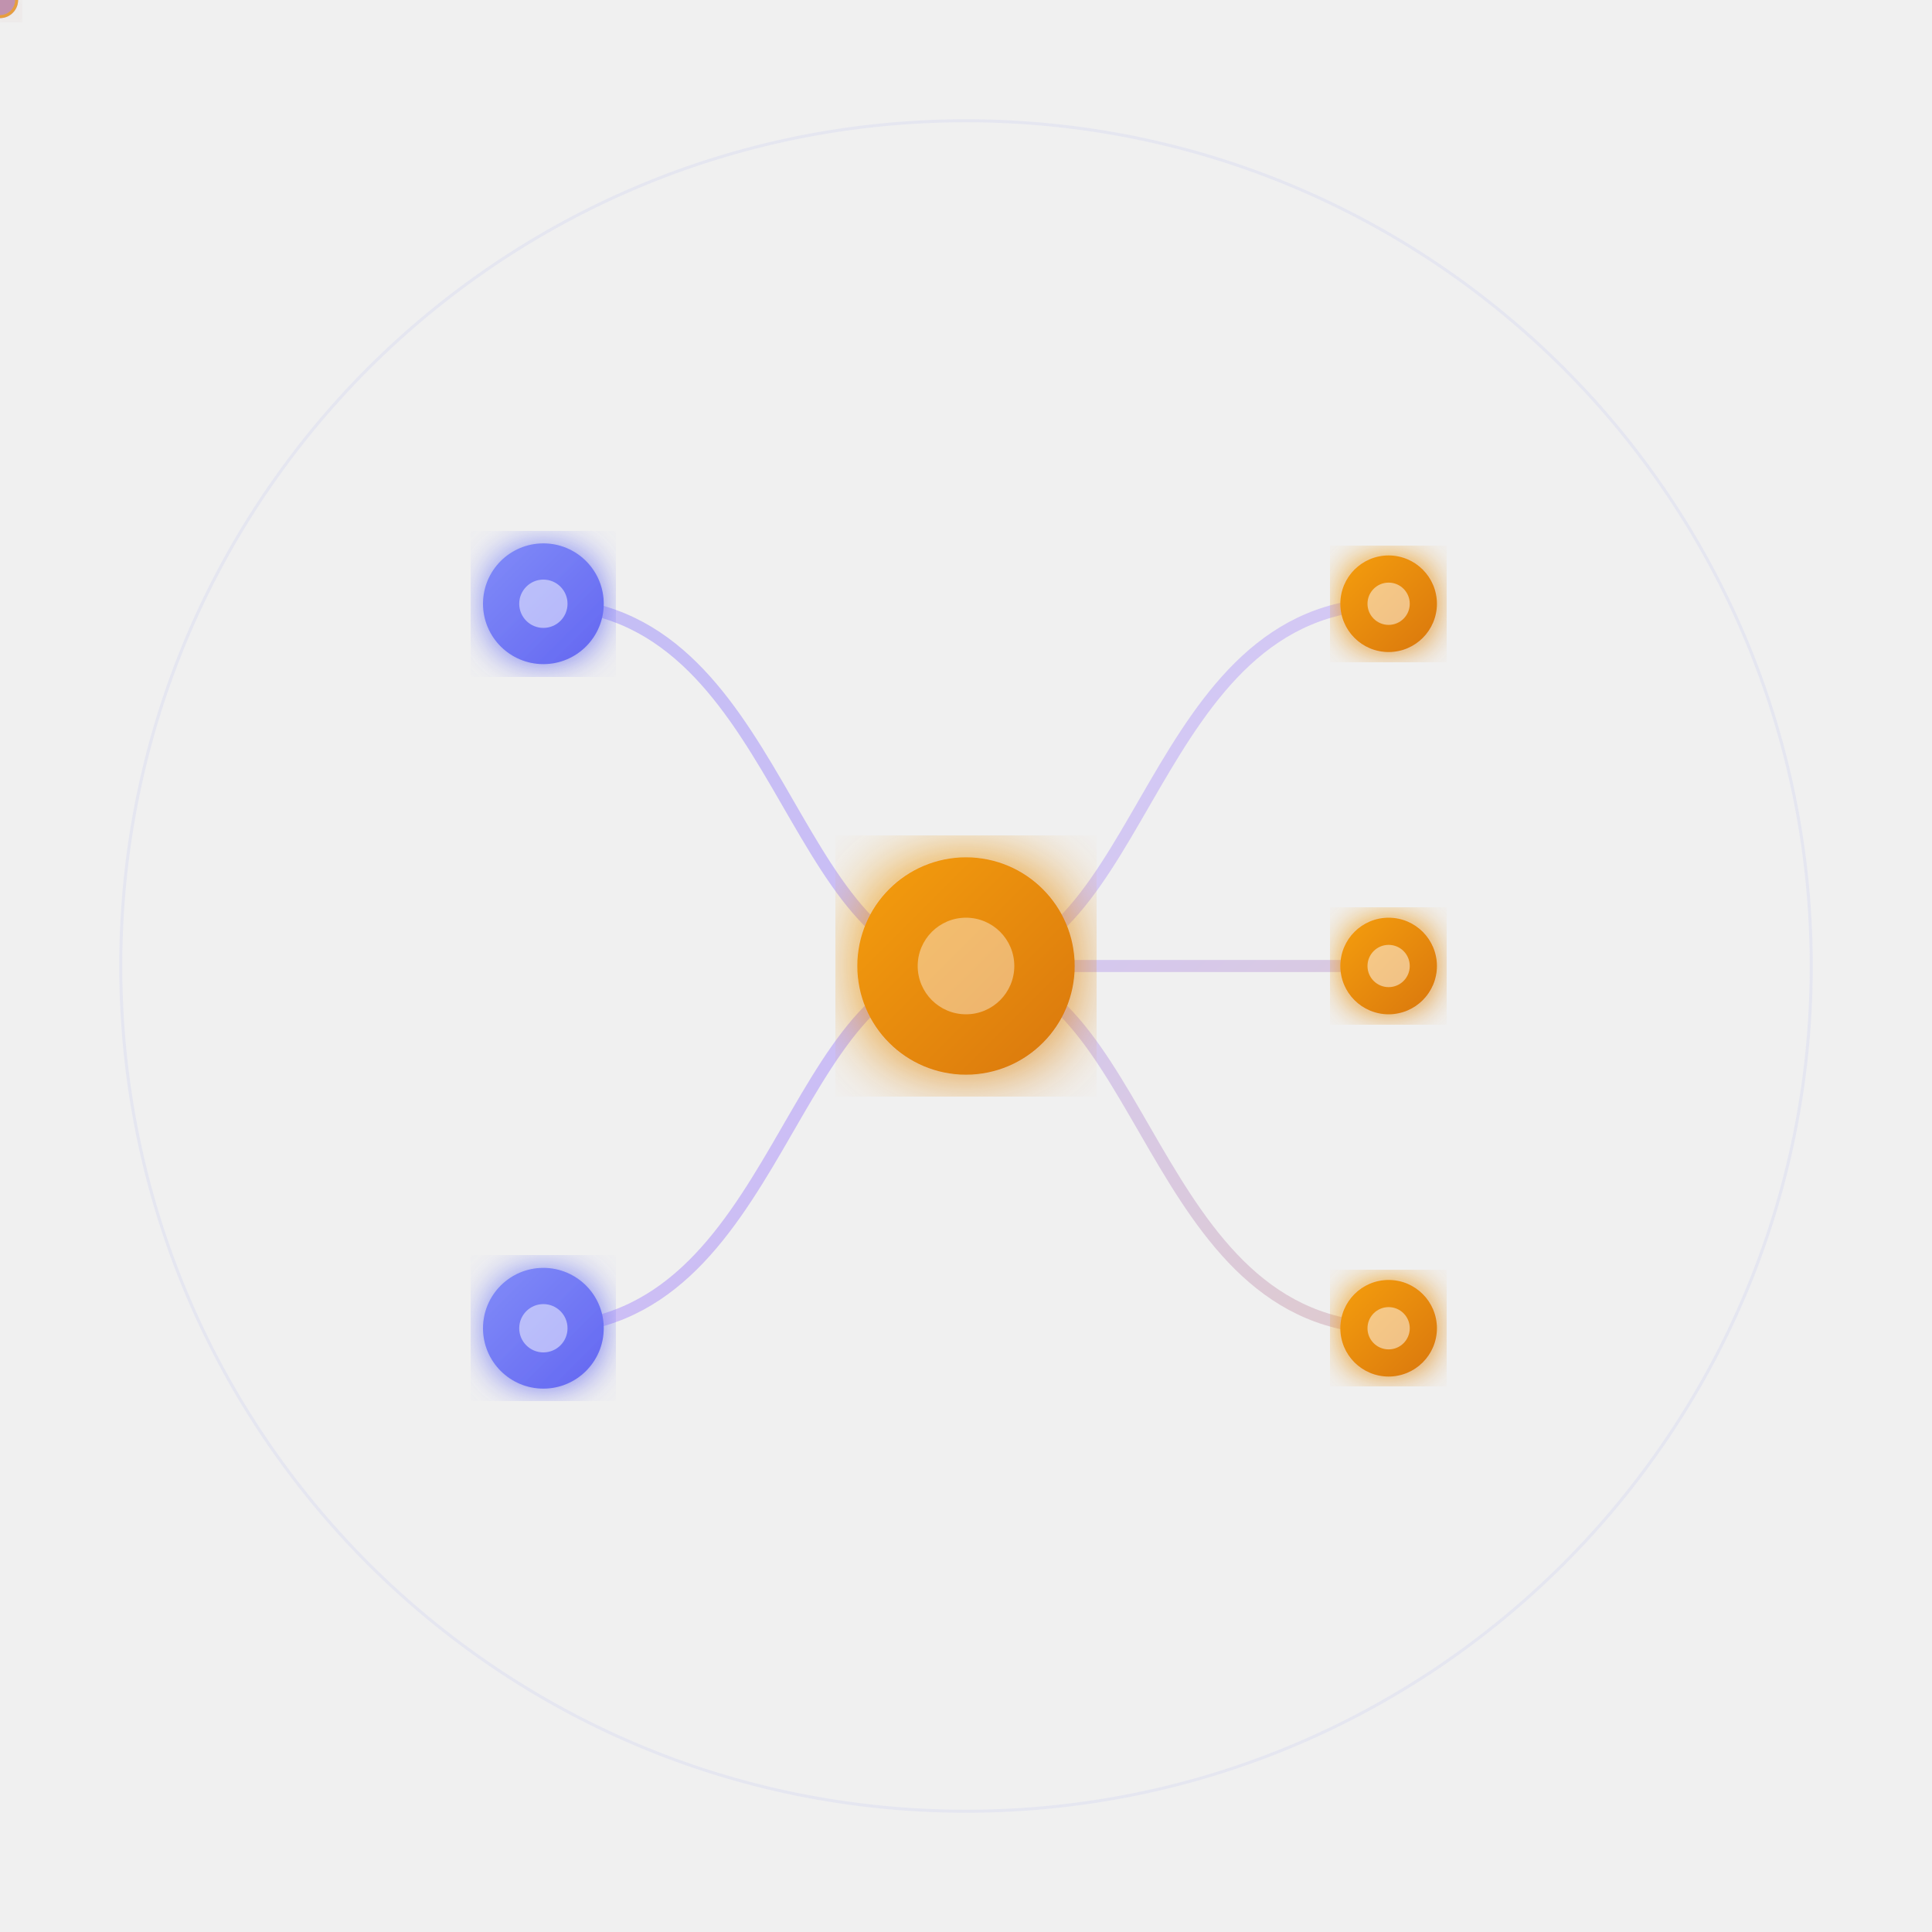
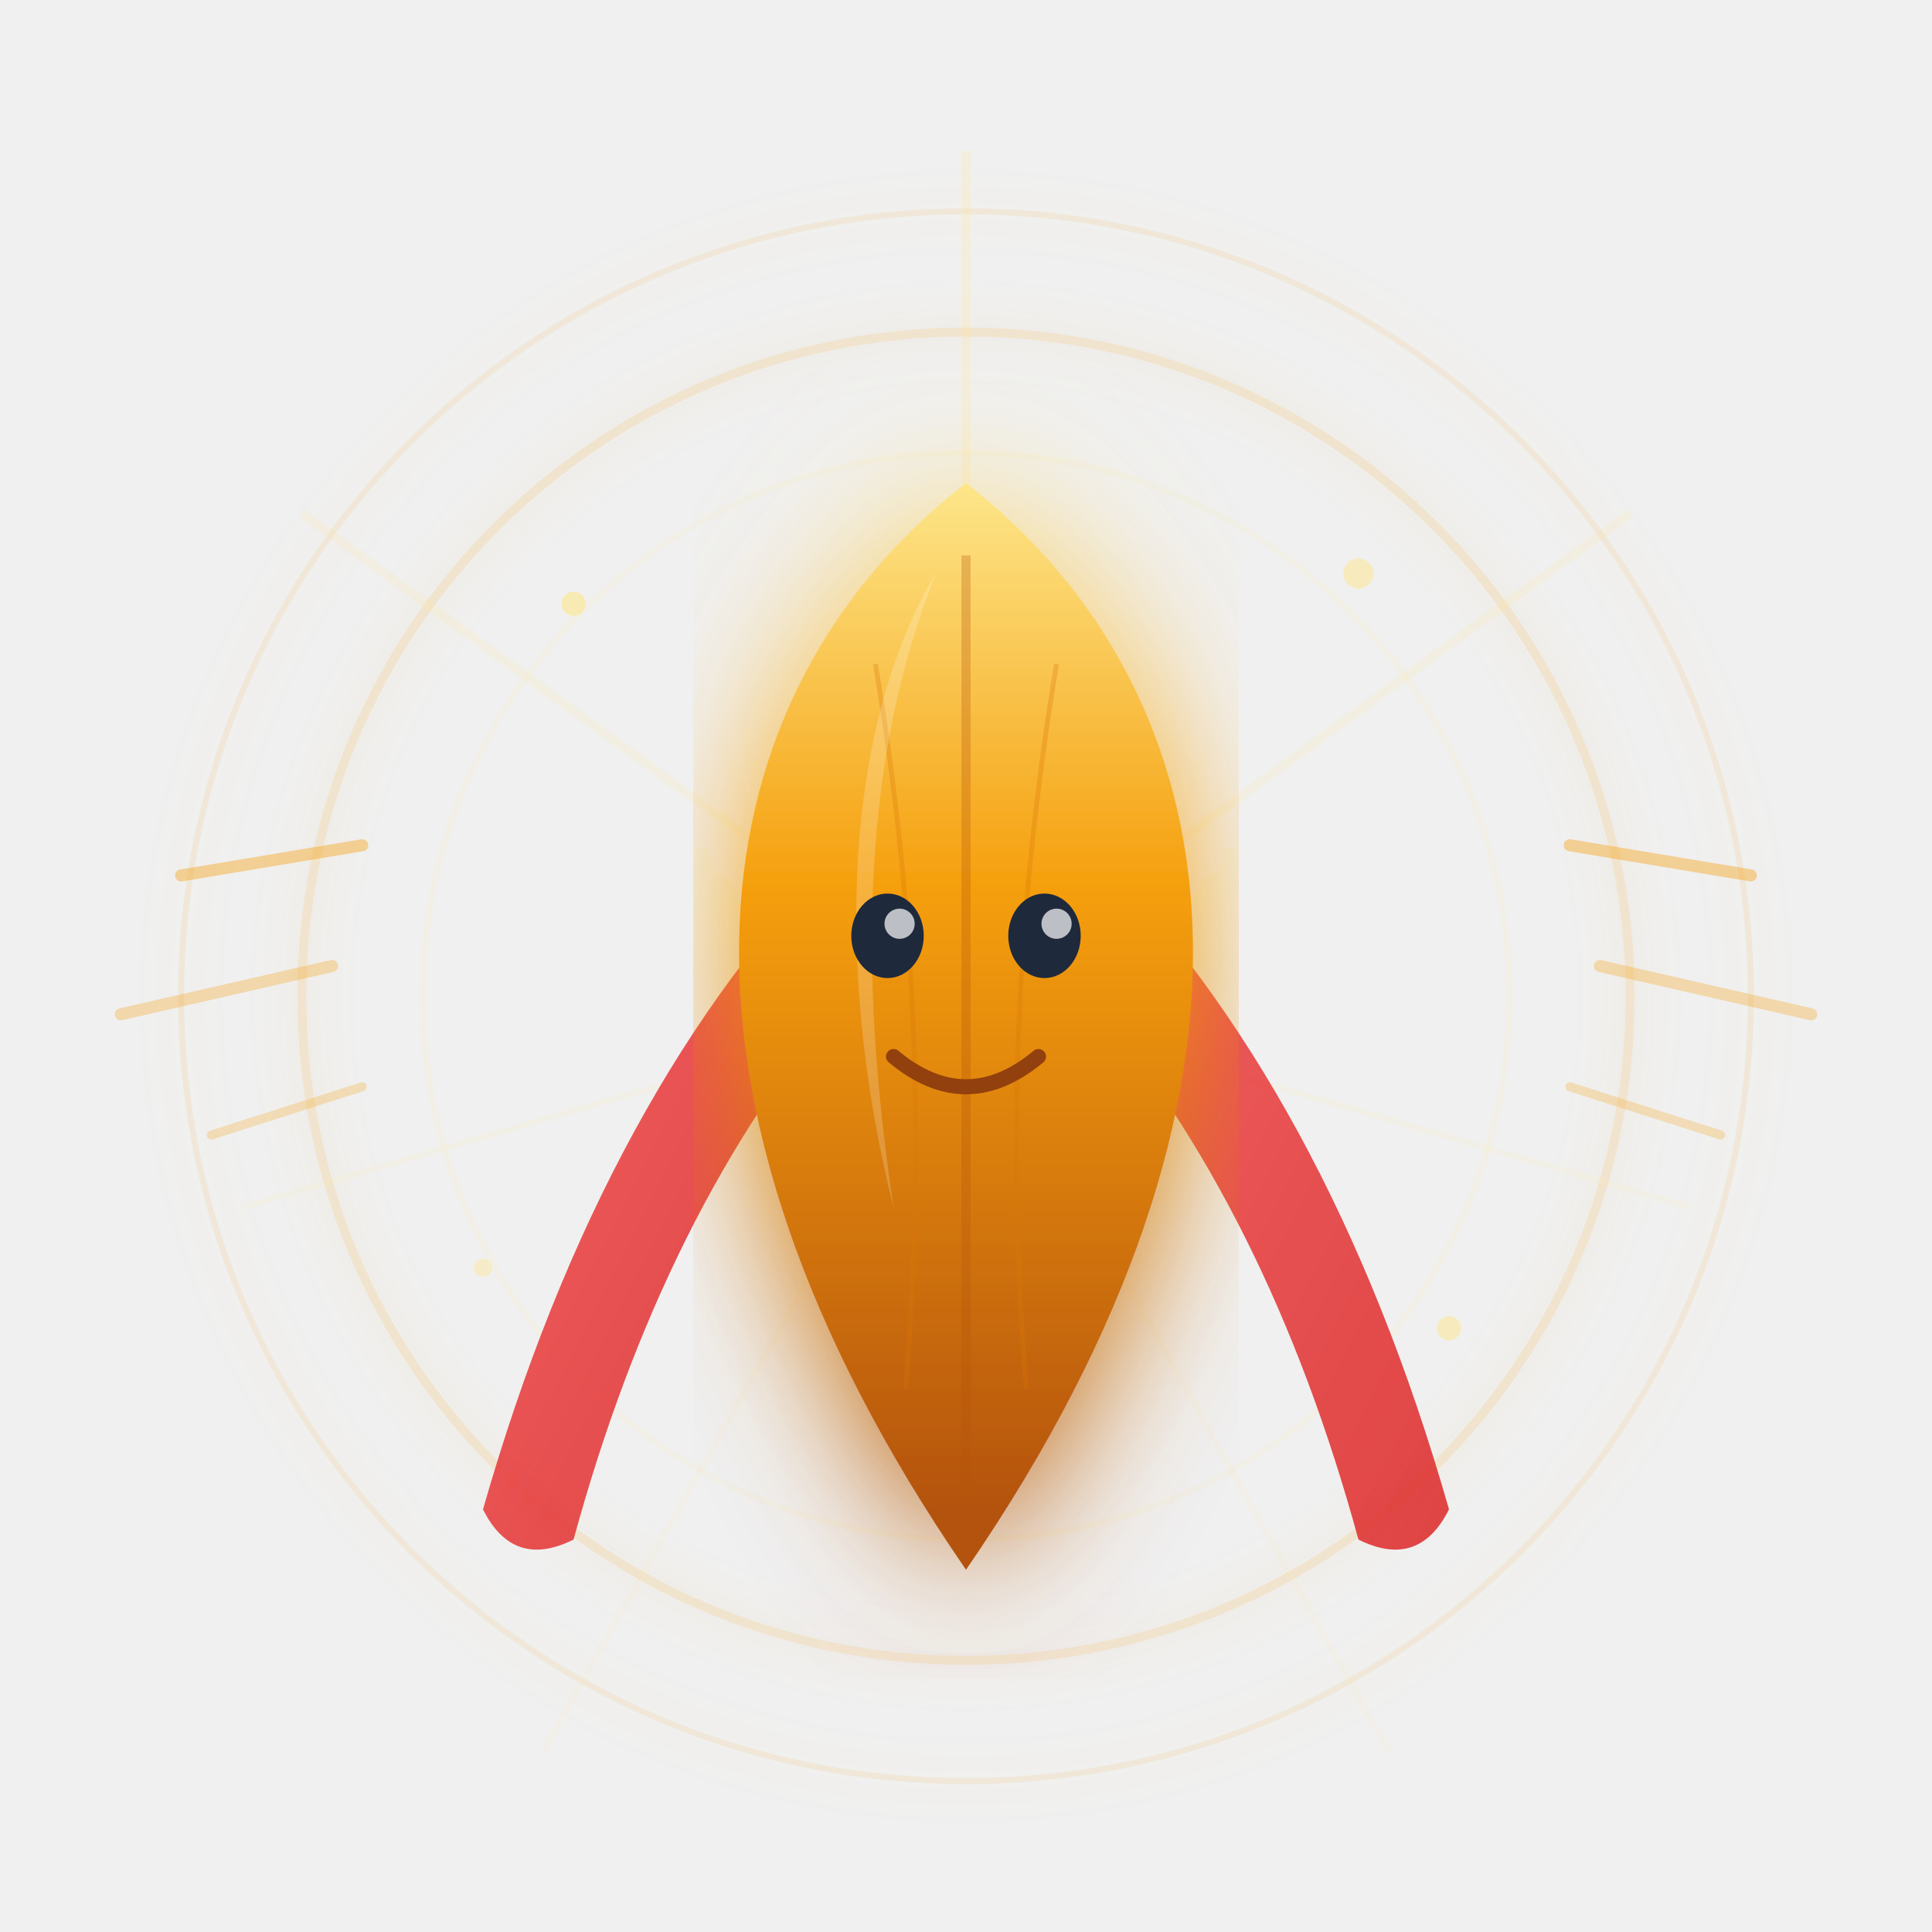
<svg xmlns="http://www.w3.org/2000/svg" width="320" height="320" viewBox="0 0 320 320" fill="none">
  <defs>
-     <linearGradient id="edgeGrad" x1="0" y1="0" x2="320" y2="320" gradientUnits="userSpaceOnUse">
-       <stop offset="0%" stop-color="#818CF8" />
-       <stop offset="50%" stop-color="#A78BFA" />
-       <stop offset="100%" stop-color="#F59E0B" />
+     <linearGradient id="kernelGradB" x1="160" y1="80" x2="160" y2="250" gradientUnits="userSpaceOnUse">
+       <stop offset="0%" stop-color="#FDE68A" />
+       <stop offset="40%" stop-color="#F59E0B" />
+       <stop offset="100%" stop-color="#B45309" />
    </linearGradient>
-     <linearGradient id="nodeGradA" x1="0" y1="0" x2="1" y2="1">
-       <stop offset="0%" stop-color="#818CF8" />
-       <stop offset="100%" stop-color="#6366F1" />
+     <linearGradient id="capeGradB" x1="0" y1="0" x2="1" y2="1">
+       <stop offset="0%" stop-color="#EF4444" />
+       <stop offset="100%" stop-color="#DC2626" />
    </linearGradient>
-     <linearGradient id="nodeGradB" x1="0" y1="0" x2="1" y2="1">
-       <stop offset="0%" stop-color="#F59E0B" />
-       <stop offset="100%" stop-color="#D97706" />
-     </linearGradient>
-     <filter id="glow">
-       <feGaussianBlur stdDeviation="6" result="blur" />
+     <filter id="powerGlow">
+       <feGaussianBlur stdDeviation="12" result="blur" />
      <feMerge>
        <feMergeNode in="blur" />
        <feMergeNode in="SourceGraphic" />
      </feMerge>
    </filter>
-     <filter id="softGlow">
-       <feGaussianBlur stdDeviation="3" result="blur" />
+     <filter id="ringGlow">
+       <feGaussianBlur stdDeviation="4" result="blur" />
      <feMerge>
        <feMergeNode in="blur" />
        <feMergeNode in="SourceGraphic" />
      </feMerge>
    </filter>
  </defs>
-   <path d="M 90 100 C 130 100, 130 160, 160 160" stroke="url(#edgeGrad)" stroke-width="2" fill="none" opacity="0.5" />
-   <path d="M 90 220 C 130 220, 130 160, 160 160" stroke="url(#edgeGrad)" stroke-width="2" fill="none" opacity="0.5" />
-   <path d="M 160 160 C 190 160, 190 100, 230 100" stroke="url(#edgeGrad)" stroke-width="2" fill="none" opacity="0.4" />
-   <path d="M 160 160 C 190 160, 190 220, 230 220" stroke="url(#edgeGrad)" stroke-width="2" fill="none" opacity="0.4" />
-   <path d="M 160 160 L 230 160" stroke="url(#edgeGrad)" stroke-width="2" fill="none" opacity="0.4" />
-   <circle r="3" fill="#A78BFA" opacity="0.8" filter="url(#softGlow)">
-     <animateMotion dur="2.5s" repeatCount="indefinite" path="M 90 100 C 130 100, 130 160, 160 160" />
+   <circle cx="160" cy="165" r="130" stroke="#F59E0B" stroke-width="1" fill="none" opacity="0.1" filter="url(#ringGlow)" />
+   <circle cx="160" cy="165" r="110" stroke="#F59E0B" stroke-width="1.5" fill="none" opacity="0.15" filter="url(#ringGlow)" />
+   <circle cx="160" cy="165" r="90" stroke="#FDE68A" stroke-width="1" fill="none" opacity="0.1" />
+   <line x1="160" y1="165" x2="160" y2="25" stroke="#FDE68A" stroke-width="1.5" opacity="0.2" />
+   <line x1="160" y1="165" x2="50" y2="85" stroke="#FDE68A" stroke-width="1.5" opacity="0.15" />
+   <line x1="160" y1="165" x2="270" y2="85" stroke="#FDE68A" stroke-width="1.5" opacity="0.15" />
+   <line x1="160" y1="165" x2="40" y2="200" stroke="#FDE68A" stroke-width="1" opacity="0.1" />
+   <line x1="160" y1="165" x2="280" y2="200" stroke="#FDE68A" stroke-width="1" opacity="0.1" />
+   <line x1="160" y1="165" x2="90" y2="290" stroke="#FDE68A" stroke-width="1" opacity="0.08" />
+   <line x1="160" y1="165" x2="230" y2="290" stroke="#FDE68A" stroke-width="1" opacity="0.08" />
+   <path d="M 140 140 Q 100 180, 80 250 Q 85 260, 95 255 Q 110 200, 140 165 Z" fill="url(#capeGradB)" opacity="0.85" />
+   <path d="M 180 140 Q 220 180, 240 250 Q 235 260, 225 255 Q 210 200, 180 165 Z" fill="url(#capeGradB)" opacity="0.85" />
+   <path d="M 160 80 C 205 115, 215 180, 160 260 C 105 180, 115 115, 160 80 Z" fill="url(#kernelGradB)" filter="url(#powerGlow)" />
+   <line x1="160" y1="92" x2="160" y2="248" stroke="#B45309" stroke-width="1.5" opacity="0.3" />
+   <path d="M 145 110 Q 155 170, 150 230" stroke="#D97706" stroke-width="0.8" fill="none" opacity="0.3" />
+   <path d="M 175 110 Q 165 170, 170 230" stroke="#D97706" stroke-width="0.8" fill="none" opacity="0.3" />
+   <path d="M 155 95 C 140 120, 138 160, 148 200 C 142 160, 143 125, 155 95 Z" fill="white" opacity="0.2" />
+   <ellipse cx="147" cy="155" rx="6" ry="7" fill="#1E293B" />
+   <ellipse cx="173" cy="155" rx="6" ry="7" fill="#1E293B" />
+   <circle cx="149" cy="153" r="2.5" fill="white" opacity="0.7" />
+   <circle cx="175" cy="153" r="2.5" fill="white" opacity="0.7" />
+   <path d="M 148 175 Q 160 185, 172 175" stroke="#92400E" stroke-width="2.5" stroke-linecap="round" fill="none" />
+   <line x1="60" y1="140" x2="30" y2="145" stroke="#F59E0B" stroke-width="2" stroke-linecap="round" opacity="0.4" />
+   <line x1="55" y1="160" x2="20" y2="168" stroke="#F59E0B" stroke-width="2" stroke-linecap="round" opacity="0.3" />
+   <line x1="60" y1="180" x2="35" y2="188" stroke="#F59E0B" stroke-width="1.5" stroke-linecap="round" opacity="0.25" />
+   <line x1="260" y1="140" x2="290" y2="145" stroke="#F59E0B" stroke-width="2" stroke-linecap="round" opacity="0.4" />
+   <line x1="265" y1="160" x2="300" y2="168" stroke="#F59E0B" stroke-width="2" stroke-linecap="round" opacity="0.3" />
+   <line x1="260" y1="180" x2="285" y2="188" stroke="#F59E0B" stroke-width="1.5" stroke-linecap="round" opacity="0.25" />
+   <circle cx="95" cy="100" r="2" fill="#FDE68A" opacity="0.6">
+     <animate attributeName="opacity" values="0.6;0.1;0.6" dur="2s" repeatCount="indefinite" />
  </circle>
-   <circle r="3" fill="#F59E0B" opacity="0.8" filter="url(#softGlow)">
-     <animateMotion dur="2s" repeatCount="indefinite" path="M 160 160 C 190 160, 190 100, 230 100" />
+   <circle cx="225" cy="95" r="2.5" fill="#FDE68A" opacity="0.5">
+     <animate attributeName="opacity" values="0.5;0.1;0.5" dur="1.5s" repeatCount="indefinite" />
  </circle>
-   <circle r="2.5" fill="#A78BFA" opacity="0.6" filter="url(#softGlow)">
-     <animateMotion dur="3s" repeatCount="indefinite" path="M 90 220 C 130 220, 130 160, 160 160" />
+   <circle cx="80" cy="210" r="1.5" fill="#FDE68A" opacity="0.4">
+     <animate attributeName="opacity" values="0.4;0;0.4" dur="2.5s" repeatCount="indefinite" />
  </circle>
-   <circle cx="90" cy="100" r="10" fill="url(#nodeGradA)" filter="url(#softGlow)" />
-   <circle cx="90" cy="100" r="4" fill="white" opacity="0.5" />
-   <circle cx="90" cy="220" r="10" fill="url(#nodeGradA)" filter="url(#softGlow)" />
-   <circle cx="90" cy="220" r="4" fill="white" opacity="0.5" />
-   <circle cx="160" cy="160" r="18" fill="url(#nodeGradB)" filter="url(#glow)" />
-   <circle cx="160" cy="160" r="8" fill="white" opacity="0.4" />
-   <circle cx="230" cy="100" r="8" fill="url(#nodeGradB)" filter="url(#softGlow)" />
-   <circle cx="230" cy="100" r="3.5" fill="white" opacity="0.5" />
-   <circle cx="230" cy="160" r="8" fill="url(#nodeGradB)" filter="url(#softGlow)" />
-   <circle cx="230" cy="160" r="3.5" fill="white" opacity="0.5" />
-   <circle cx="230" cy="220" r="8" fill="url(#nodeGradB)" filter="url(#softGlow)" />
-   <circle cx="230" cy="220" r="3.5" fill="white" opacity="0.5" />
-   <circle cx="160" cy="160" r="140" stroke="#818CF8" stroke-width="0.5" fill="none" opacity="0.1" />
+   <circle cx="240" cy="220" r="2" fill="#FDE68A" opacity="0.5">
+     <animate attributeName="opacity" values="0.5;0.1;0.5" dur="1.8s" repeatCount="indefinite" />
+   </circle>
</svg>
